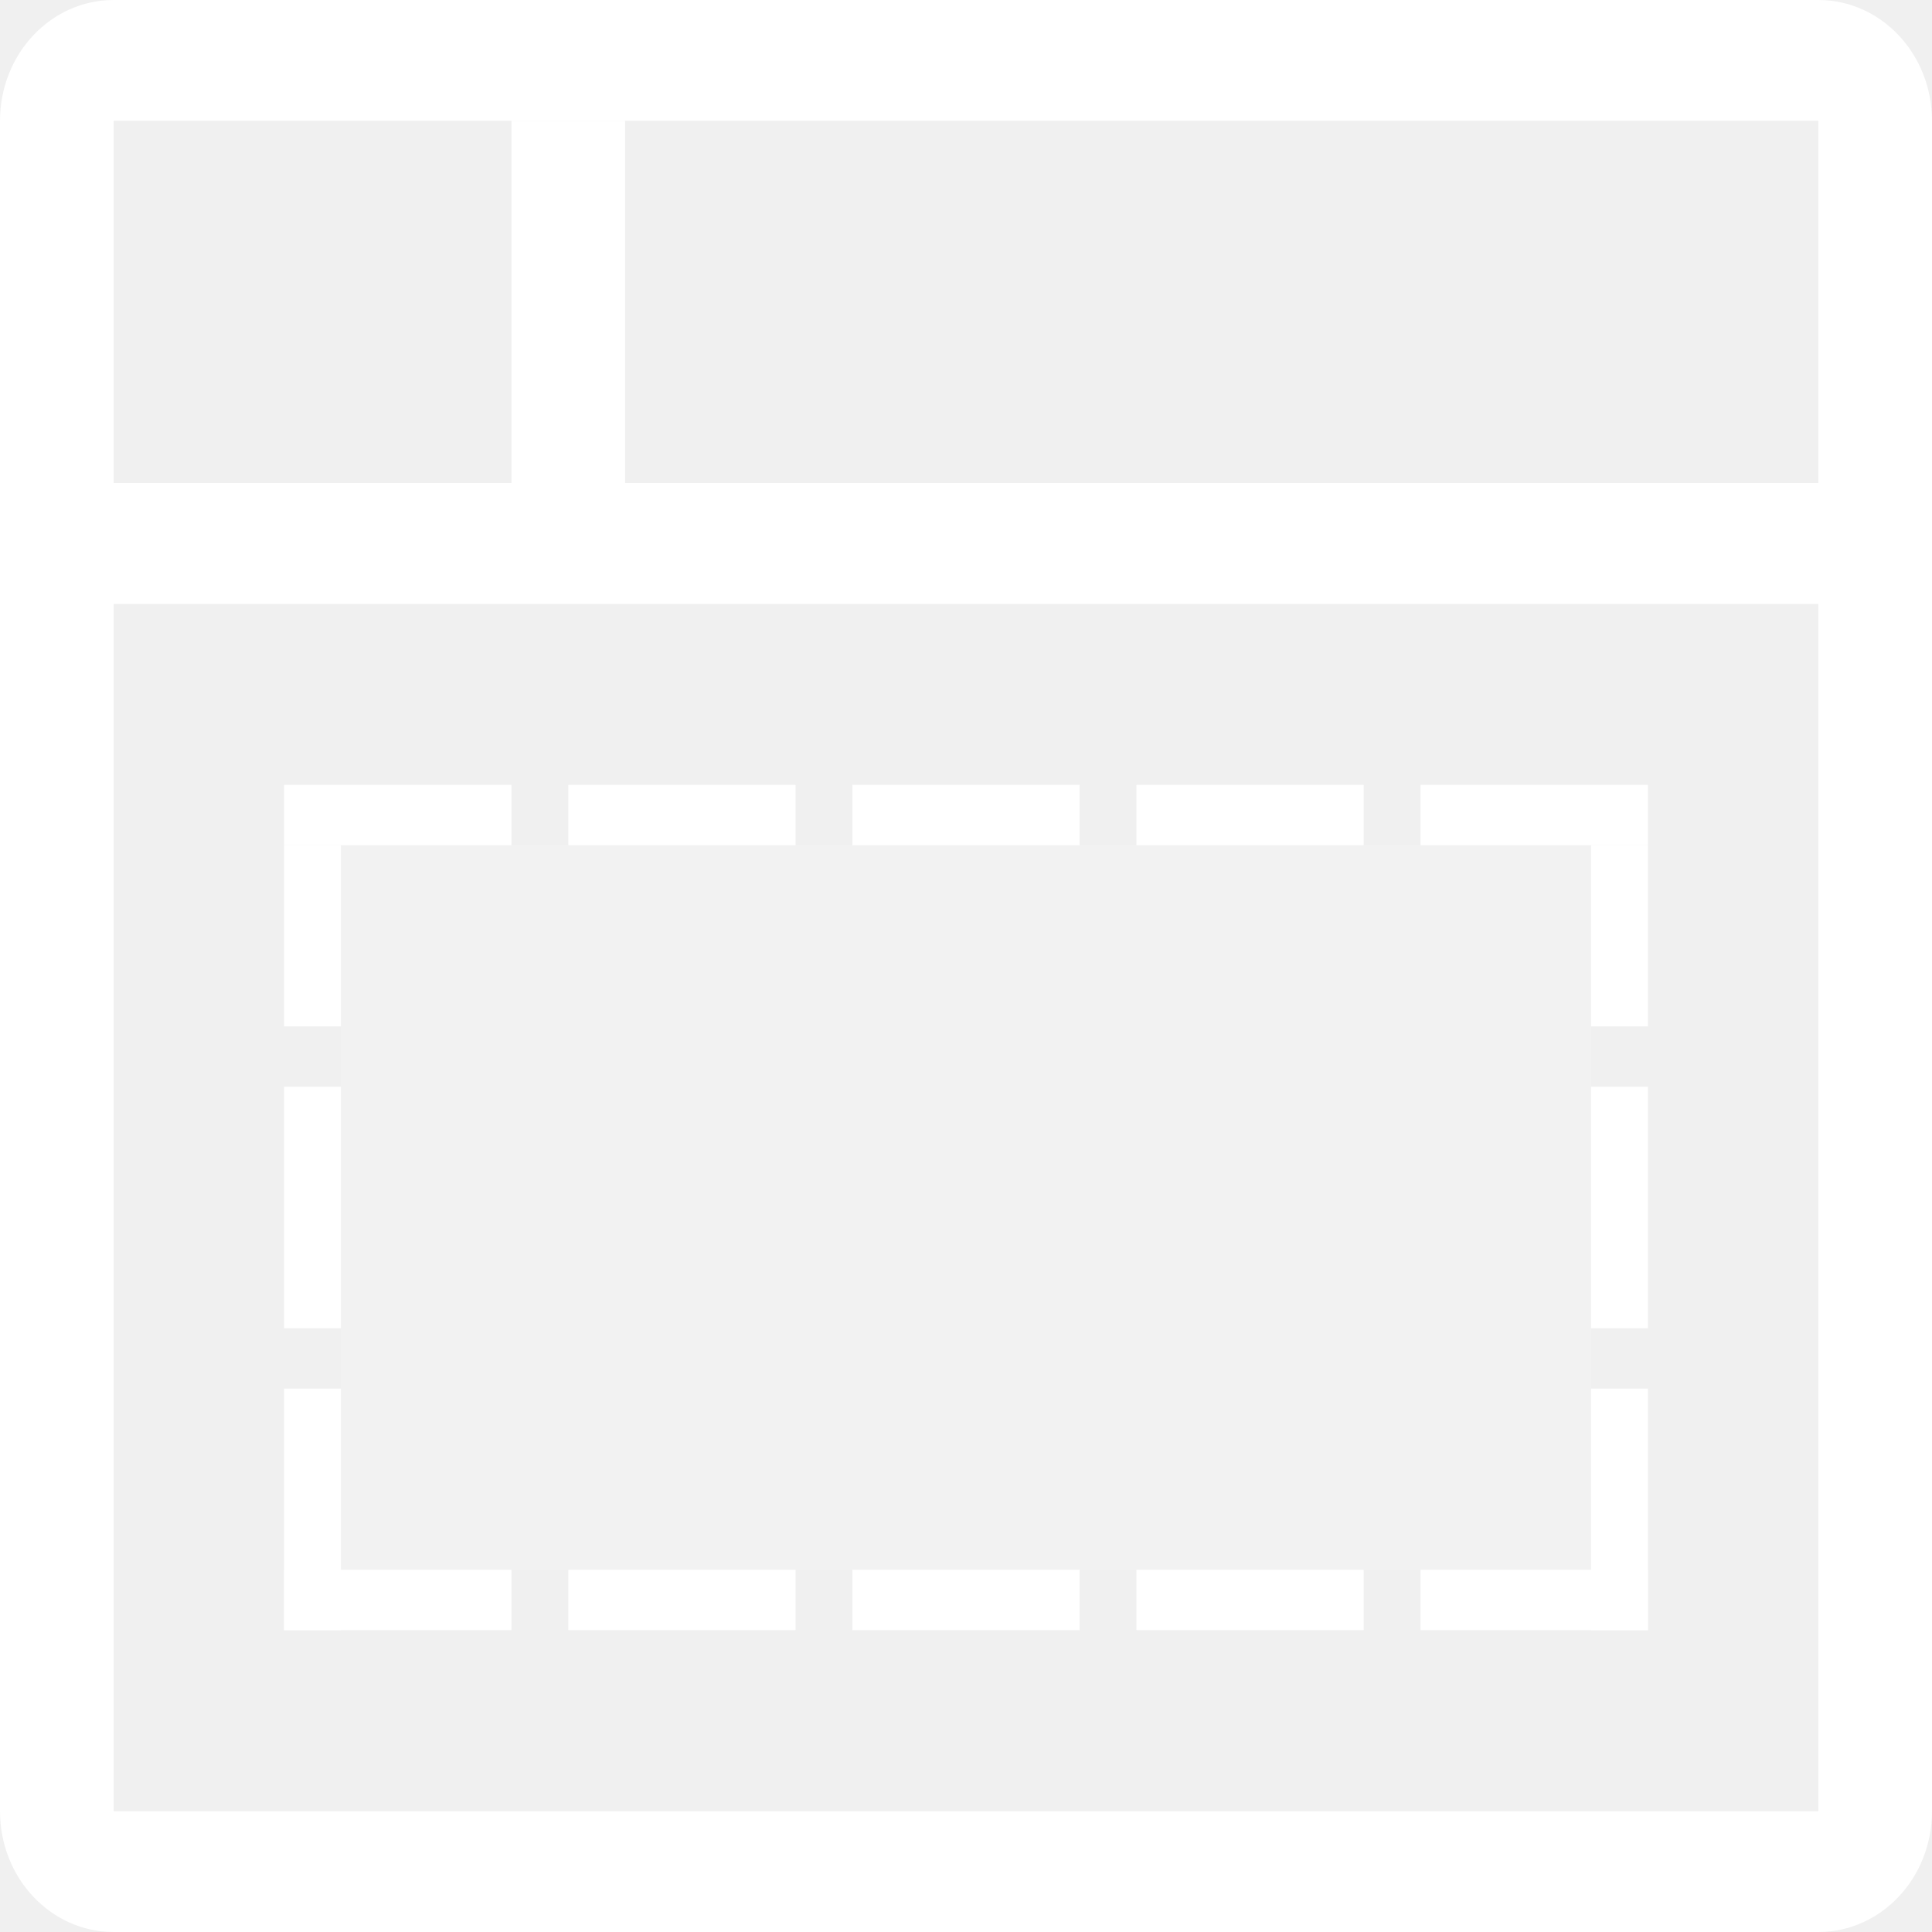
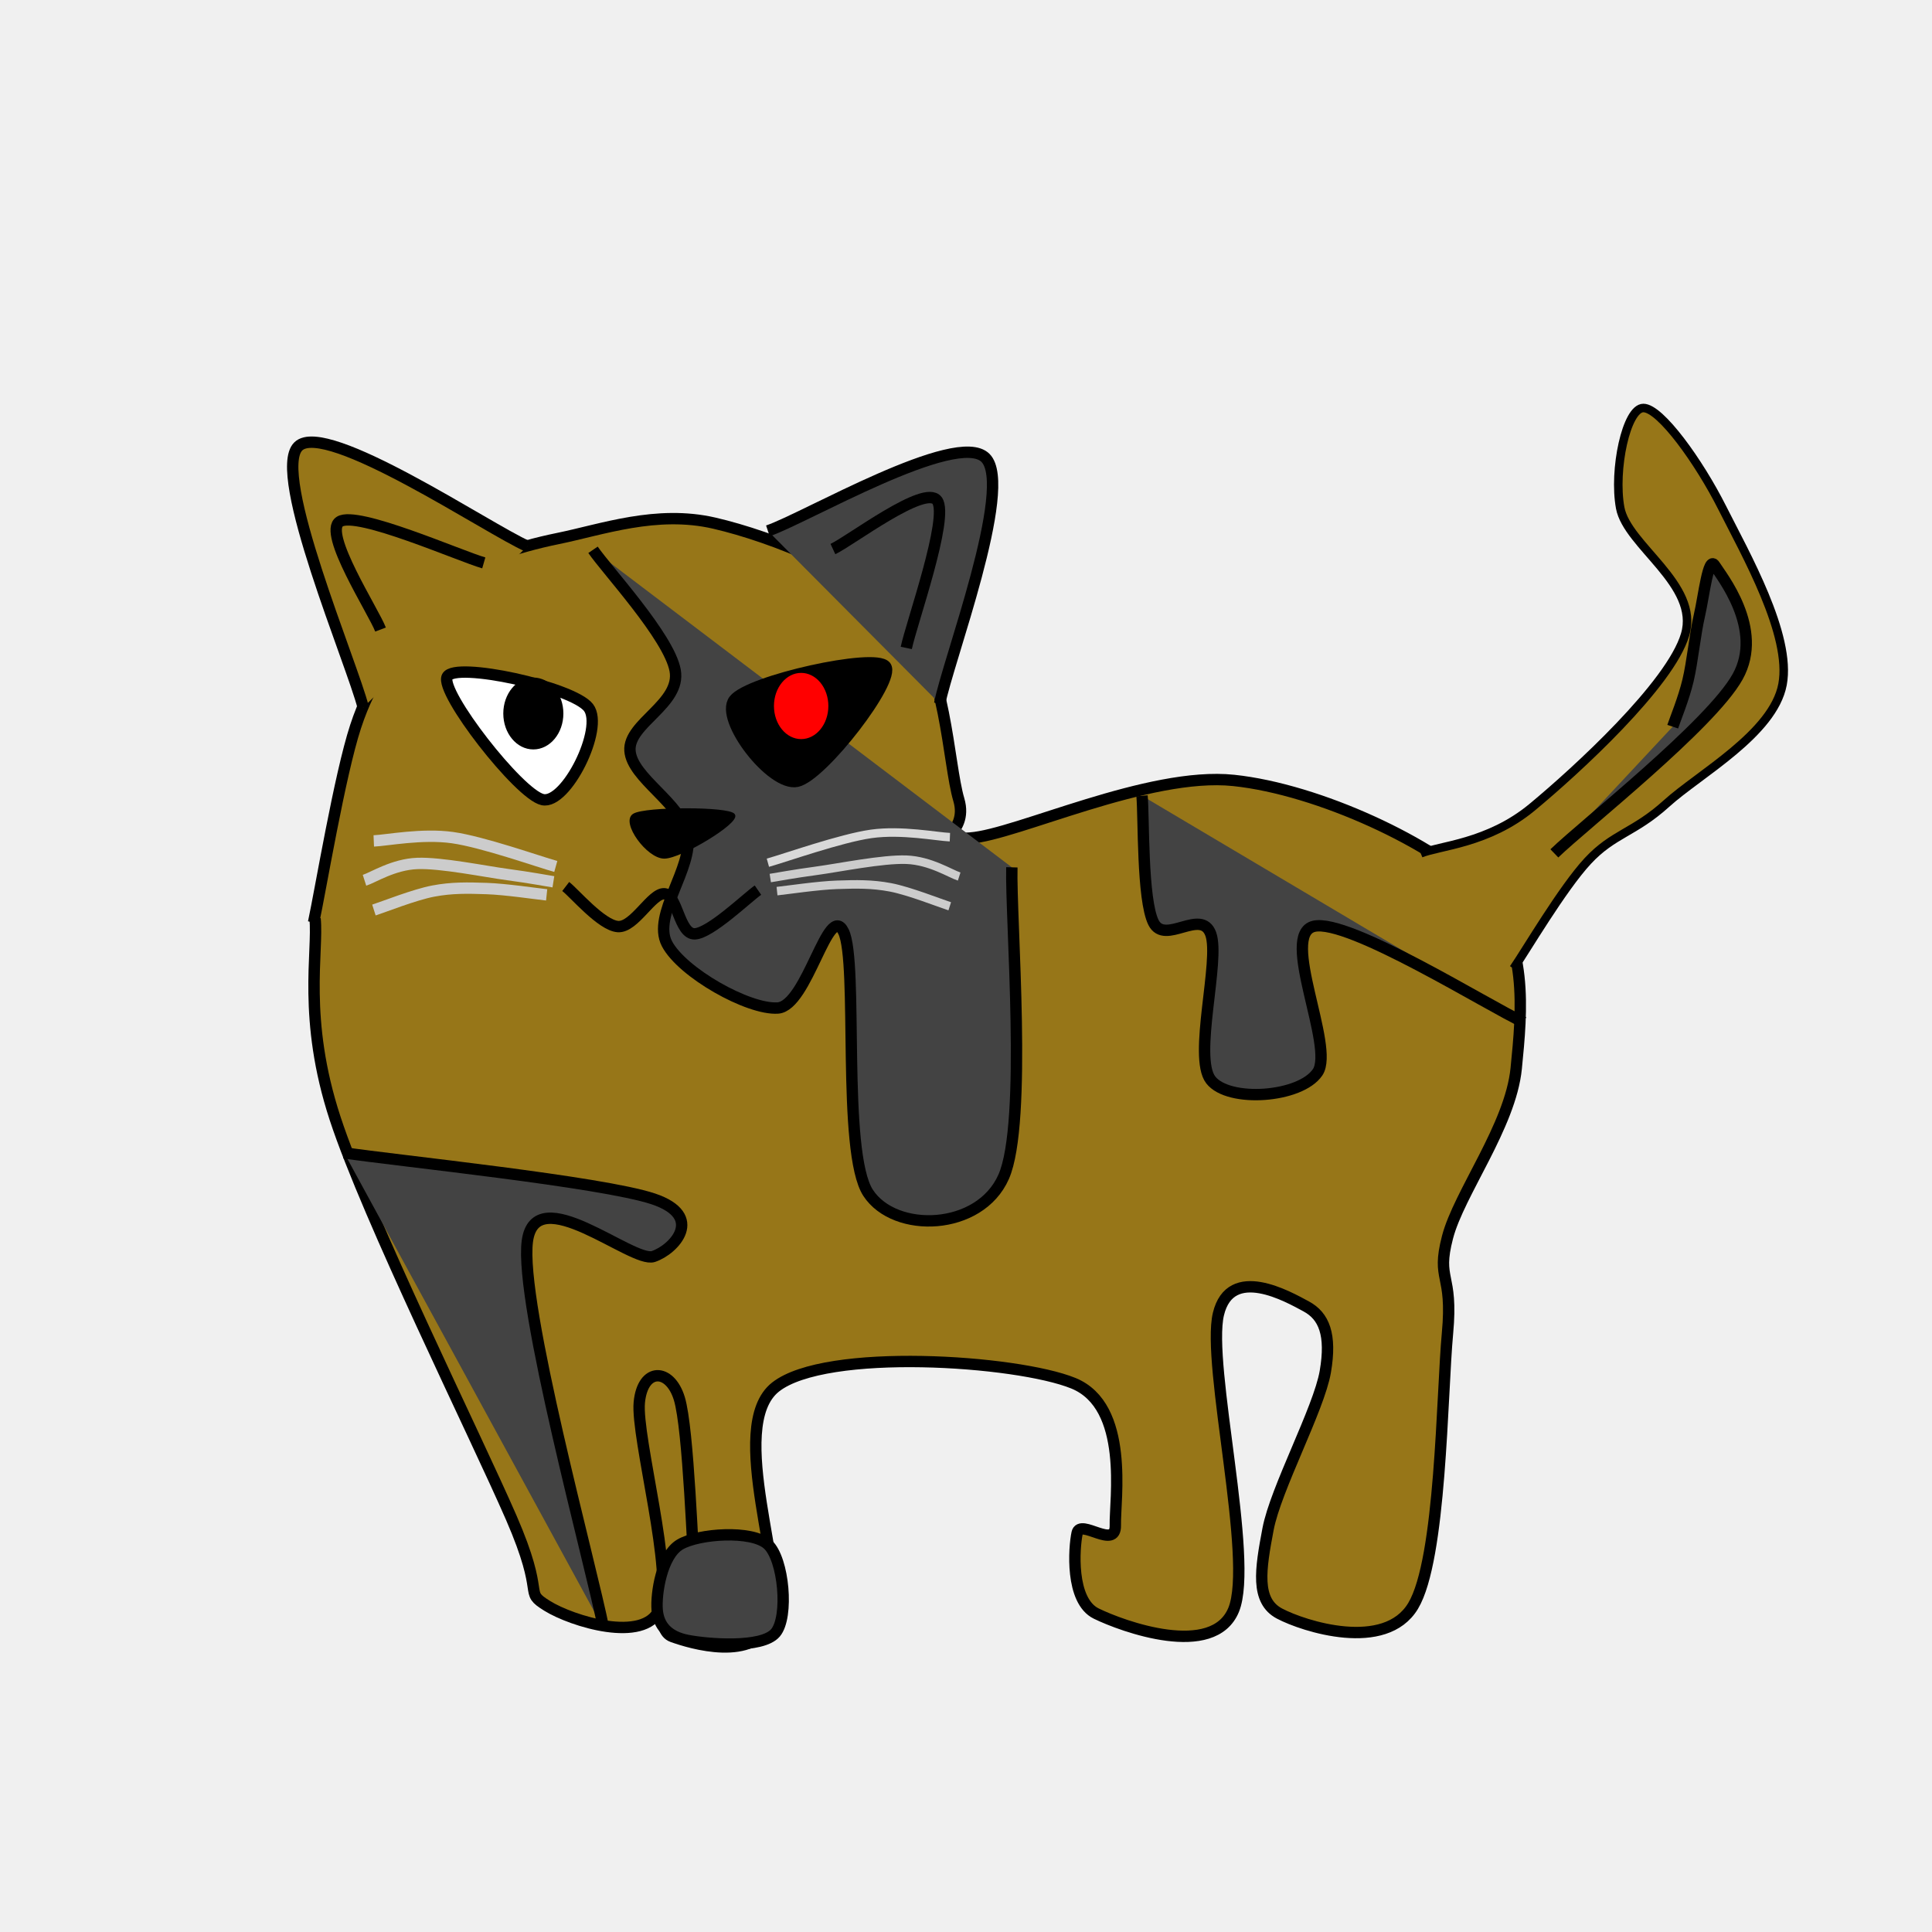
- <svg xmlns="http://www.w3.org/2000/svg" xmlns:xlink="http://www.w3.org/1999/xlink" width="36px" height="36px" viewBox="0 0 36 36" version="1.1">
-   <defs>
-     <filter id="alpha" filterUnits="objectBoundingBox" x="0%" y="0%" width="100%" height="100%">
-       <feColorMatrix type="matrix" in="SourceGraphic" values="0 0 0 0 1 0 0 0 0 1 0 0 0 0 1 0 0 0 1 0" />
-     </filter>
-     <mask id="mask0">
-       <g filter="url(#alpha)">
-         <rect x="0" y="0" width="36" height="36" style="fill:rgb(0%,0%,0%);fill-opacity:0.133;stroke:none;" />
-       </g>
-     </mask>
-     <clipPath id="clip1">
-       <rect width="36" height="36" />
-     </clipPath>
-     <g id="surface7" clip-path="url(#clip1)">
-       <path style=" stroke:none;fill-rule:evenodd;fill:rgb(100%,100%,100%);fill-opacity:1;" d="M 6.352 15.75 L 29.648 15.75 L 29.648 29.25 L 6.352 29.25 Z M 6.352 15.75 " />
-     </g>
-   </defs>
-   <g id="surface1">
-     <path style="fill:none;stroke-width:2;stroke-linecap:butt;stroke-linejoin:miter;stroke:rgb(100%,100%,100%);stroke-opacity:1;stroke-miterlimit:4;" d="M 2 1 L 32 1 C 32.554 1 33 1.448 33 2 L 33 9 L 1 9 L 1 2 C 1 1.448 1.446 1 2 1 Z M 2 1 " transform="matrix(1.058824,0,0,1.125,0,0)" />
-     <path style="fill:none;stroke-width:2;stroke-linecap:butt;stroke-linejoin:miter;stroke:rgb(100%,100%,100%);stroke-opacity:1;stroke-miterlimit:4;" d="M 1 9 L 33 9 L 33 30 C 33 30.552 32.554 31 32 31 L 2 31 C 1.446 31 1 30.552 1 30 Z M 1 9 " transform="matrix(1.058824,0,0,1.125,0,0)" />
-     <path style=" stroke:none;fill-rule:evenodd;fill:rgb(100%,100%,100%);fill-opacity:1;" d="M 9.531 2.25 L 11.648 2.25 L 11.648 9 L 9.531 9 Z M 9.531 2.25 " />
-     <use xlink:href="#surface7" mask="url(#mask0)" />
-     <path style=" stroke:none;fill-rule:evenodd;fill:rgb(100%,100%,100%);fill-opacity:1;" d="M 5.293 15.75 L 6.352 15.75 L 6.352 19.125 L 5.293 19.125 Z M 5.293 15.75 " />
-     <path style=" stroke:none;fill-rule:evenodd;fill:rgb(100%,100%,100%);fill-opacity:1;" d="M 29.648 15.75 L 30.707 15.75 L 30.707 19.125 L 29.648 19.125 Z M 29.648 15.75 " />
-     <path style=" stroke:none;fill-rule:evenodd;fill:rgb(100%,100%,100%);fill-opacity:1;" d="M 29.648 20.25 L 30.707 20.25 L 30.707 24.75 L 29.648 24.75 Z M 29.648 20.25 " />
-     <path style=" stroke:none;fill-rule:evenodd;fill:rgb(100%,100%,100%);fill-opacity:1;" d="M 5.293 20.25 L 6.352 20.25 L 6.352 24.75 L 5.293 24.75 Z M 5.293 20.25 " />
-     <path style=" stroke:none;fill-rule:evenodd;fill:rgb(100%,100%,100%);fill-opacity:1;" d="M 5.293 25.875 L 6.352 25.875 L 6.352 30.375 L 5.293 30.375 Z M 5.293 25.875 " />
-     <path style=" stroke:none;fill-rule:evenodd;fill:rgb(100%,100%,100%);fill-opacity:1;" d="M 29.648 25.875 L 30.707 25.875 L 30.707 30.375 L 29.648 30.375 Z M 29.648 25.875 " />
-     <path style=" stroke:none;fill-rule:evenodd;fill:rgb(100%,100%,100%);fill-opacity:1;" d="M 5.293 14.625 L 9.531 14.625 L 9.531 15.75 L 5.293 15.75 Z M 5.293 14.625 " />
-     <path style=" stroke:none;fill-rule:evenodd;fill:rgb(100%,100%,100%);fill-opacity:1;" d="M 10.59 14.625 L 14.824 14.625 L 14.824 15.75 L 10.59 15.75 Z M 10.59 14.625 " />
-     <path style=" stroke:none;fill-rule:evenodd;fill:rgb(100%,100%,100%);fill-opacity:1;" d="M 10.59 29.25 L 14.824 29.25 L 14.824 30.375 L 10.59 30.375 Z M 10.59 29.25 " />
-     <path style=" stroke:none;fill-rule:evenodd;fill:rgb(100%,100%,100%);fill-opacity:1;" d="M 15.883 14.625 L 20.117 14.625 L 20.117 15.75 L 15.883 15.75 Z M 15.883 14.625 " />
-     <path style=" stroke:none;fill-rule:evenodd;fill:rgb(100%,100%,100%);fill-opacity:1;" d="M 15.883 29.25 L 20.117 29.25 L 20.117 30.375 L 15.883 30.375 Z M 15.883 29.25 " />
-     <path style=" stroke:none;fill-rule:evenodd;fill:rgb(100%,100%,100%);fill-opacity:1;" d="M 21.176 14.625 L 25.41 14.625 L 25.41 15.75 L 21.176 15.75 Z M 21.176 14.625 " />
-     <path style=" stroke:none;fill-rule:evenodd;fill:rgb(100%,100%,100%);fill-opacity:1;" d="M 21.176 29.25 L 25.41 29.25 L 25.41 30.375 L 21.176 30.375 Z M 21.176 29.25 " />
-     <path style=" stroke:none;fill-rule:evenodd;fill:rgb(100%,100%,100%);fill-opacity:1;" d="M 26.469 14.625 L 30.707 14.625 L 30.707 15.75 L 26.469 15.75 Z M 26.469 14.625 " />
-     <path style=" stroke:none;fill-rule:evenodd;fill:rgb(100%,100%,100%);fill-opacity:1;" d="M 5.293 29.25 L 9.531 29.25 L 9.531 30.375 L 5.293 30.375 Z M 5.293 29.25 " />
-     <path style=" stroke:none;fill-rule:evenodd;fill:rgb(100%,100%,100%);fill-opacity:1;" d="M 26.469 29.25 L 30.707 29.25 L 30.707 30.375 L 26.469 30.375 Z M 26.469 29.25 " />
+ <svg xmlns="http://www.w3.org/2000/svg" version="1.1" viewBox="0.0 0.0 680.315 680.315" fill="none" stroke="none" stroke-linecap="square" stroke-miterlimit="10">
+   <clipPath id="p.0">
+     <path d="m0 0l680.315 0l0 680.315l-680.315 0l0 -680.315z" clip-rule="nonzero" />
+   </clipPath>
+   <g clip-path="url(#p.0)">
+     <path fill="#000000" fill-opacity="0.0" d="m0 0l680.315 0l0 680.315l-680.315 0z" fill-rule="evenodd" />
+     <path fill="#977618" d="m110.418 324.833c2.464 -11.492 9.185 -51.825 14.786 -68.949c5.601 -17.125 13.22 -25.012 18.822 -33.8c5.602 -8.788 6.05 -13.52 14.789 -18.928c8.739 -5.408 22.183 -10.365 37.644 -13.519c15.461 -3.155 34.731 -10.14 55.121 -5.408c20.39 4.732 52.879 17.576 67.219 33.8c14.34 16.223 15.013 50.698 18.822 63.541c3.809 12.843 -12.1 14.646 4.033 13.519c16.133 -1.126 62.739 -23.432 92.764 -20.278c30.025 3.155 70.805 22.306 87.386 39.205c16.581 16.899 14.118 41.912 12.101 62.191c-2.016 20.279 -20.167 43.938 -24.2 59.486c-4.033 15.548 2.017 12.168 0 33.8c-2.017 21.631 -2.242 79.54 -12.101 95.988c-9.859 16.449 -38.538 7.209 -47.052 2.703c-8.514 -4.506 -6.721 -15.546 -4.033 -29.741c2.689 -14.195 17.924 -42.361 20.164 -55.43c2.241 -13.069 -0.447 -19.603 -6.721 -22.983c-6.274 -3.38 -26.666 -15.098 -30.923 2.703c-4.258 17.801 12.548 86.526 5.378 104.102c-7.17 17.575 -39.211 5.857 -48.397 1.35c-9.187 -4.507 -7.843 -23.209 -6.723 -28.391c1.12 -5.182 13.668 6.085 13.444 -2.703c-0.224 -8.787 5.153 -41.91 -14.789 -50.022c-19.942 -8.112 -87.162 -12.618 -104.863 1.353c-17.701 13.97 4.705 67.823 -1.345 82.469c-6.05 14.646 -28.68 7.661 -34.953 5.408c-6.274 -2.253 -2.24 -15.773 -2.688 -18.928" fill-rule="evenodd" />
+     <path stroke="#000000" stroke-width="4.0" stroke-linejoin="round" stroke-linecap="butt" d="m110.418 324.833c2.464 -11.492 9.185 -51.825 14.786 -68.949c5.601 -17.125 13.22 -25.012 18.822 -33.8c5.602 -8.788 6.05 -13.52 14.789 -18.928c8.739 -5.408 22.183 -10.365 37.644 -13.519c15.461 -3.155 34.731 -10.14 55.121 -5.408c20.39 4.732 52.879 17.576 67.219 33.8c14.34 16.223 15.013 50.698 18.822 63.541c3.809 12.843 -12.1 14.646 4.033 13.519c16.133 -1.126 62.739 -23.432 92.764 -20.278c30.025 3.155 70.805 22.306 87.386 39.205c16.581 16.899 14.118 41.912 12.101 62.191c-2.016 20.279 -20.167 43.938 -24.2 59.486c-4.033 15.548 2.017 12.168 0 33.8c-2.017 21.631 -2.242 79.54 -12.101 95.988c-9.859 16.449 -38.538 7.209 -47.052 2.703c-8.514 -4.506 -6.721 -15.546 -4.033 -29.741c2.689 -14.195 17.924 -42.361 20.164 -55.43c2.241 -13.069 -0.447 -19.603 -6.721 -22.983c-6.274 -3.38 -26.666 -15.098 -30.923 2.703c-4.258 17.801 12.548 86.526 5.378 104.102c-7.17 17.575 -39.211 5.857 -48.397 1.35c-9.187 -4.507 -7.843 -23.209 -6.723 -28.391c1.12 -5.182 13.668 6.085 13.444 -2.703c-0.224 -8.787 5.153 -41.91 -14.789 -50.022c-19.942 -8.112 -87.162 -12.618 -104.863 1.353c-17.701 13.97 4.705 67.823 -1.345 82.469c-6.05 14.646 -28.68 7.661 -34.953 5.408c-6.274 -2.253 -2.24 -15.773 -2.688 -18.928" fill-rule="evenodd" />
+     <path fill="#977618" d="m244.852 558.721c-0.94 -11.041 -2.35 -55.428 -5.639 -66.244c-3.289 -10.816 -12.92 -11.043 -14.095 1.35c-1.175 12.393 12.449 61.065 7.046 73.008c-5.403 11.943 -30.773 4.055 -39.465 -1.353c-8.692 -5.408 -0.236 -2.478 -12.687 -31.094c-12.451 -28.616 -50.508 -105.453 -62.019 -140.604c-11.511 -35.151 -5.872 -58.585 -7.046 -70.302" fill-rule="evenodd" />
+     <path stroke="#000000" stroke-width="4.0" stroke-linejoin="round" stroke-linecap="butt" d="m244.852 558.721c-0.94 -11.041 -2.35 -55.428 -5.639 -66.244c-3.289 -10.816 -12.92 -11.043 -14.095 1.35c-1.175 12.393 12.449 61.065 7.046 73.008c-5.403 11.943 -30.773 4.055 -39.465 -1.353c-8.692 -5.408 -0.236 -2.478 -12.687 -31.094c-12.451 -28.616 -50.508 -105.453 -62.019 -140.604c-11.511 -35.151 -5.872 -58.585 -7.046 -70.302" fill-rule="evenodd" />
+     <path fill="#977618" d="m127.894 249.122c-3.809 -15.322 -32.489 -82.469 -22.855 -91.933c9.635 -9.463 67.219 29.294 80.663 35.152" fill-rule="evenodd" />
+     <path stroke="#000000" stroke-width="4.0" stroke-linejoin="round" stroke-linecap="butt" d="m127.894 249.122c-3.809 -15.322 -32.489 -82.469 -22.855 -91.933c9.635 -9.463 67.219 29.294 80.663 35.152" fill-rule="evenodd" />
+     <path fill="#434343" d="m270.397 186.932c12.772 -4.281 66.547 -35.828 76.63 -25.689c10.083 10.14 -13.443 72.106 -16.132 86.527" fill-rule="evenodd" />
+     <path stroke="#000000" stroke-width="4.0" stroke-linejoin="round" stroke-linecap="butt" d="m270.397 186.932c12.772 -4.281 66.547 -35.828 76.63 -25.689c10.083 10.14 -13.443 72.106 -16.132 86.527" fill-rule="evenodd" />
+     <path fill="#977618" d="m500.283 300.496c6.533 -2.704 23.684 -3.379 39.2 -16.222c15.517 -12.843 48.727 -43.263 53.899 -60.838c5.172 -17.575 -20.417 -31.319 -22.867 -44.614c-2.45 -13.294 2.179 -35.152 8.168 -35.152c5.989 0 19.6 18.929 27.767 35.152c8.167 16.223 24.5 44.839 21.233 62.188c-3.267 17.35 -29.401 31.546 -40.835 41.911c-11.434 10.365 -18.784 10.591 -27.767 20.28c-8.983 9.689 -21.777 31.546 -26.133 37.855" fill-rule="evenodd" />
+     <path stroke="#000000" stroke-width="3.0" stroke-linejoin="round" stroke-linecap="butt" d="m500.283 300.496c6.533 -2.704 23.684 -3.379 39.2 -16.222c15.517 -12.843 48.727 -43.263 53.899 -60.838c5.172 -17.575 -20.417 -31.319 -22.867 -44.614c-2.45 -13.294 2.179 -35.152 8.168 -35.152c5.989 0 19.6 18.929 27.767 35.152c8.167 16.223 24.5 44.839 21.233 62.188c-3.267 17.35 -29.401 31.546 -40.835 41.911c-11.434 10.365 -18.784 10.591 -27.767 20.28c-8.983 9.689 -21.777 31.546 -26.133 37.855" fill-rule="evenodd" />
+     <path fill="#434343" d="m208.822 193.602c4.82 7.077 26.749 30.665 28.918 42.459c2.169 11.794 -16.629 18.635 -15.906 28.306c0.723 9.671 18.074 18.4 20.243 29.722c2.169 11.323 -12.53 28.07 -7.228 38.214c5.302 10.143 28.678 23.355 39.04 22.647c10.362 -0.708 17.833 -37.743 23.134 -26.893c5.301 10.851 -0.724 77.607 8.675 91.996c9.399 14.389 39.283 13.445 47.718 -5.662c8.435 -19.107 2.409 -90.816 2.891 -108.979" fill-rule="evenodd" />
+     <path stroke="#000000" stroke-width="4.0" stroke-linejoin="round" stroke-linecap="butt" d="m208.822 193.602c4.82 7.077 26.749 30.665 28.918 42.459c2.169 11.794 -16.629 18.635 -15.906 28.306c0.723 9.671 18.074 18.4 20.243 29.722c2.169 11.323 -12.53 28.07 -7.228 38.214c5.302 10.143 28.678 23.355 39.04 22.647c10.362 -0.708 17.833 -37.743 23.134 -26.893c5.301 10.851 -0.724 77.607 8.675 91.996c9.399 14.389 39.283 13.445 47.718 -5.662c8.435 -19.107 2.409 -90.816 2.891 -108.979" fill-rule="evenodd" />
+     <path fill="#434343" d="m402.143 280.22c0.672 7.436 -4.272461E-4 36.502 4.033 44.614c4.033 8.112 16.806 -5.183 20.167 4.056c3.361 9.238 -6.274 43.263 0 51.375c6.274 8.112 31.594 6.307 37.644 -2.705c6.05 -9.013 -13.445 -48.443 -1.345 -51.372c12.1 -2.929 61.619 28.164 73.942 33.797" fill-rule="evenodd" />
+     <path stroke="#000000" stroke-width="4.0" stroke-linejoin="round" stroke-linecap="butt" d="m402.143 280.22c0.672 7.436 -4.272461E-4 36.502 4.033 44.614c4.033 8.112 16.806 -5.183 20.167 4.056c3.361 9.238 -6.274 43.263 0 51.375c6.274 8.112 31.594 6.307 37.644 -2.705c6.05 -9.013 -13.445 -48.443 -1.345 -51.372c12.1 -2.929 61.619 28.164 73.942 33.797" fill-rule="evenodd" />
+     <path fill="#434343" d="m121.171 405.951c18.15 2.704 90.749 10.141 108.898 16.225c18.15 6.084 7.395 17.799 0 20.278c-7.395 2.479 -41.454 -27.262 -44.367 -5.406c-2.913 21.857 22.406 113.788 26.888 136.546" fill-rule="evenodd" />
+     <path stroke="#000000" stroke-width="4.0" stroke-linejoin="round" stroke-linecap="butt" d="m121.171 405.951c18.15 2.704 90.749 10.141 108.898 16.225c18.15 6.084 7.395 17.799 0 20.278c-7.395 2.479 -41.454 -27.262 -44.367 -5.406c-2.913 21.857 22.406 113.788 26.888 136.546" fill-rule="evenodd" />
+     <path fill="#434343" d="m239.476 543.853c6.498 -3.831 25.321 -5.182 30.923 0c5.602 5.182 7.393 25.461 2.688 31.094c-4.705 5.633 -23.974 4.055 -30.921 2.703c-6.946 -1.352 -10.308 -5.181 -10.756 -10.814c-0.448 -5.633 1.568 -19.153 8.066 -22.983z" fill-rule="evenodd" />
+     <path stroke="#000000" stroke-width="4.0" stroke-linejoin="round" stroke-linecap="butt" d="m239.476 543.853c6.498 -3.831 25.321 -5.182 30.923 0c5.602 5.182 7.393 25.461 2.688 31.094c-4.705 5.633 -23.974 4.055 -30.921 2.703c-6.946 -1.352 -10.308 -5.181 -10.756 -10.814c-0.448 -5.633 1.568 -19.153 8.066 -22.983z" fill-rule="evenodd" />
+     <path fill="#ffffff" d="m157.469 238.309c2.689 -5.408 44.143 3.604 49.745 10.814c5.602 7.21 -7.843 34.249 -16.134 32.447c-8.291 -1.802 -36.3 -37.853 -33.611 -43.261z" fill-rule="evenodd" />
+     <path stroke="#000000" stroke-width="4.0" stroke-linejoin="round" stroke-linecap="butt" d="m157.469 238.309c2.689 -5.408 44.143 3.604 49.745 10.814c5.602 7.21 -7.843 34.249 -16.134 32.447c-8.291 -1.802 -36.3 -37.853 -33.611 -43.261z" fill-rule="evenodd" />
+     <path fill="#000000" d="m311.841 234.649c3.692 4.772 -22.27 38.494 -31.155 40.466c-8.885 1.972 -27.345 -21.889 -22.153 -28.633c5.192 -6.744 49.615 -16.605 53.307 -11.833z" fill-rule="evenodd" />
+     <path stroke="#000000" stroke-width="4.0" stroke-linejoin="round" stroke-linecap="butt" d="m311.841 234.649c3.692 4.772 -22.27 38.494 -31.155 40.466c-8.885 1.972 -27.345 -21.889 -22.153 -28.633c5.192 -6.744 49.615 -16.605 53.307 -11.833z" fill-rule="evenodd" />
+     <path fill="#000000" d="m223.223 286.978c4.071 -2.479 33.332 -2.479 35.113 0c1.781 2.479 -18.575 14.872 -24.427 14.872c-5.852 0 -14.757 -12.393 -10.686 -14.872z" fill-rule="evenodd" />
+     <path stroke="#000000" stroke-width="1.0" stroke-linejoin="round" stroke-linecap="butt" d="m223.223 286.978c4.071 -2.479 33.332 -2.479 35.113 0c1.781 2.479 -18.575 14.872 -24.427 14.872c-5.852 0 -14.757 -12.393 -10.686 -14.872z" fill-rule="evenodd" />
+     <path fill="#000000" fill-opacity="0.0" d="m199.207 312.159c3.062 2.352 12.57 13.685 18.372 14.113c5.802 0.427 11.926 -11.975 16.439 -11.548c4.513 0.427 5.158 14.327 10.638 14.113c5.48 -0.214 18.535 -12.83 22.243 -15.396" fill-rule="evenodd" />
+     <path stroke="#000000" stroke-width="4.0" stroke-linejoin="round" stroke-linecap="butt" d="m199.207 312.159c3.062 2.352 12.57 13.685 18.372 14.113c5.802 0.427 11.926 -11.975 16.439 -11.548c4.513 0.427 5.158 14.327 10.638 14.113c5.48 -0.214 18.535 -12.83 22.243 -15.396" fill-rule="evenodd" />
+     <path fill="#000000" d="m177.724 251.24l0 0c0 -6.714 4.512 -12.157 10.079 -12.157l0 0c2.673 0 5.237 1.281 7.127 3.561c1.89 2.28 2.952 5.372 2.952 8.597l0 0c0 6.714 -4.512 12.157 -10.079 12.157l0 0c-5.566 0 -10.079 -5.443 -10.079 -12.157z" fill-rule="evenodd" />
+     <path stroke="#000000" stroke-width="1.0" stroke-linejoin="round" stroke-linecap="butt" d="m177.724 251.24l0 0c0 -6.714 4.512 -12.157 10.079 -12.157l0 0c2.673 0 5.237 1.281 7.127 3.561c1.89 2.28 2.952 5.372 2.952 8.597l0 0c0 6.714 -4.512 12.157 -10.079 12.157l0 0c-5.566 0 -10.079 -5.443 -10.079 -12.157z" fill-rule="evenodd" />
+     <path fill="#ff0000" d="m272.032 248.601l0 0c0 -6.714 4.512 -12.157 10.079 -12.157l0 0c2.673 0 5.237 1.281 7.127 3.561c1.89 2.28 2.952 5.372 2.952 8.597l0 0c0 6.714 -4.512 12.157 -10.079 12.157l0 0c-5.566 0 -10.079 -5.443 -10.079 -12.157z" fill-rule="evenodd" />
+     <path stroke="#000000" stroke-width="1.0" stroke-linejoin="round" stroke-linecap="butt" d="m272.032 248.601l0 0c0 -6.714 4.512 -12.157 10.079 -12.157l0 0c2.673 0 5.237 1.281 7.127 3.561c1.89 2.28 2.952 5.372 2.952 8.597l0 0c0 6.714 -4.512 12.157 -10.079 12.157l0 0c-5.566 0 -10.079 -5.443 -10.079 -12.157z" fill-rule="evenodd" />
+     <path fill="#000000" fill-opacity="0.0" d="m133.997 221.684c-2.396 -6.334 -20.433 -34.091 -14.374 -38.003c6.059 -3.912 42.276 12.11 50.731 14.531" fill-rule="evenodd" />
+     <path stroke="#000000" stroke-width="4.0" stroke-linejoin="round" stroke-linecap="butt" d="m133.997 221.684c-2.396 -6.334 -20.433 -34.091 -14.374 -38.003c6.059 -3.912 42.276 12.11 50.731 14.531" fill-rule="evenodd" />
+     <path fill="#000000" fill-opacity="0.0" d="m293.292 193.335c6.115 -2.848 32.386 -22.892 36.692 -17.088c4.306 5.804 -9.047 43.261 -10.856 51.913" fill-rule="evenodd" />
+     <path stroke="#000000" stroke-width="4.0" stroke-linejoin="round" stroke-linecap="butt" d="m293.292 193.335c6.115 -2.848 32.386 -22.892 36.692 -17.088c4.306 5.804 -9.047 43.261 -10.856 51.913" fill-rule="evenodd" />
+     <path fill="#434343" d="m547.336 300.498c10.755 -10.365 55.121 -45.289 64.531 -62.188c9.411 -16.899 -5.827 -35.602 -8.068 -39.208c-2.241 -3.605 -3.81 10.815 -5.378 17.575c-1.568 6.76 -2.465 16.448 -4.033 22.983c-1.568 6.535 -4.48 13.521 -5.375 16.225" fill-rule="evenodd" />
+     <path stroke="#000000" stroke-width="4.0" stroke-linejoin="round" stroke-linecap="butt" d="m547.336 300.498c10.755 -10.365 55.121 -45.289 64.531 -62.188c9.411 -16.899 -5.827 -35.602 -8.068 -39.208c-2.241 -3.605 -3.81 10.815 -5.378 17.575c-1.568 6.76 -2.465 16.448 -4.033 22.983c-1.568 6.535 -4.48 13.521 -5.375 16.225" fill-rule="evenodd" />
+     <path fill="#000000" fill-opacity="0.0" d="m270.397 303.79c6.065 -1.693 25.71 -8.658 36.392 -10.156c10.682 -1.499 23.083 0.969 27.7 1.163" fill-rule="evenodd" />
+     <path stroke="#d9d9d9" stroke-width="3.0" stroke-linejoin="round" stroke-linecap="butt" d="m270.397 303.79c6.065 -1.693 25.71 -8.658 36.392 -10.156c10.682 -1.499 23.083 0.969 27.7 1.163" fill-rule="evenodd" />
+     <path fill="#000000" fill-opacity="0.0" d="m271.241 309.188c2.686 -0.423 8.118 -1.463 16.114 -2.539c7.996 -1.076 23.462 -4.25 31.862 -3.916c8.4 0.335 15.447 4.936 18.537 5.924" fill-rule="evenodd" />
+     <path stroke="#cccccc" stroke-width="3.0" stroke-linejoin="round" stroke-linecap="butt" d="m271.241 309.188c2.686 -0.423 8.118 -1.463 16.114 -2.539c7.996 -1.076 23.462 -4.25 31.862 -3.916c8.4 0.335 15.447 4.936 18.537 5.924" fill-rule="evenodd" />
+     <path fill="#000000" fill-opacity="0.0" d="m273.61 313.791c3.52 -0.37 14.455 -2.002 21.117 -2.222c6.662 -0.221 12.237 -0.362 18.855 0.899c6.618 1.26 17.378 5.553 20.853 6.664" fill-rule="evenodd" />
+     <path stroke="#cccccc" stroke-width="3.0" stroke-linejoin="round" stroke-linecap="butt" d="m273.61 313.791c3.52 -0.37 14.455 -2.002 21.117 -2.222c6.662 -0.221 12.237 -0.362 18.855 0.899c6.618 1.26 17.378 5.553 20.853 6.664" fill-rule="evenodd" />
+     <path fill="#000000" fill-opacity="0.0" d="m195.707 305.106c-6.065 -1.693 -25.71 -8.658 -36.392 -10.156c-10.682 -1.499 -23.083 0.969 -27.7 1.163" fill-rule="evenodd" />
+     <path stroke="#cccccc" stroke-width="4.0" stroke-linejoin="round" stroke-linecap="butt" d="m195.707 305.106c-6.065 -1.693 -25.71 -8.658 -36.392 -10.156c-10.682 -1.499 -23.083 0.969 -27.7 1.163" fill-rule="evenodd" />
+     <path fill="#000000" fill-opacity="0.0" d="m194.864 310.504c-2.686 -0.423 -8.118 -1.463 -16.114 -2.539c-7.996 -1.076 -23.462 -4.25 -31.862 -3.916c-8.4 0.335 -15.447 4.936 -18.537 5.924" fill-rule="evenodd" />
+     <path stroke="#cccccc" stroke-width="4.0" stroke-linejoin="round" stroke-linecap="butt" d="m194.864 310.504c-2.686 -0.423 -8.118 -1.463 -16.114 -2.539c-7.996 -1.076 -23.462 -4.25 -31.862 -3.916c-8.4 0.335 -15.447 4.936 -18.537 5.924" fill-rule="evenodd" />
+     <path fill="#000000" fill-opacity="0.0" d="m192.494 315.107c-3.52 -0.37 -14.455 -2.002 -21.117 -2.223c-6.662 -0.221 -12.237 -0.362 -18.855 0.899c-6.618 1.26 -17.378 5.553 -20.853 6.664" fill-rule="evenodd" />
+     <path stroke="#cccccc" stroke-width="4.0" stroke-linejoin="round" stroke-linecap="butt" d="m192.494 315.107c-3.52 -0.37 -14.455 -2.002 -21.117 -2.223c-6.662 -0.221 -12.237 -0.362 -18.855 0.899c-6.618 1.26 -17.378 5.553 -20.853 6.664" fill-rule="evenodd" />
  </g>
</svg>
